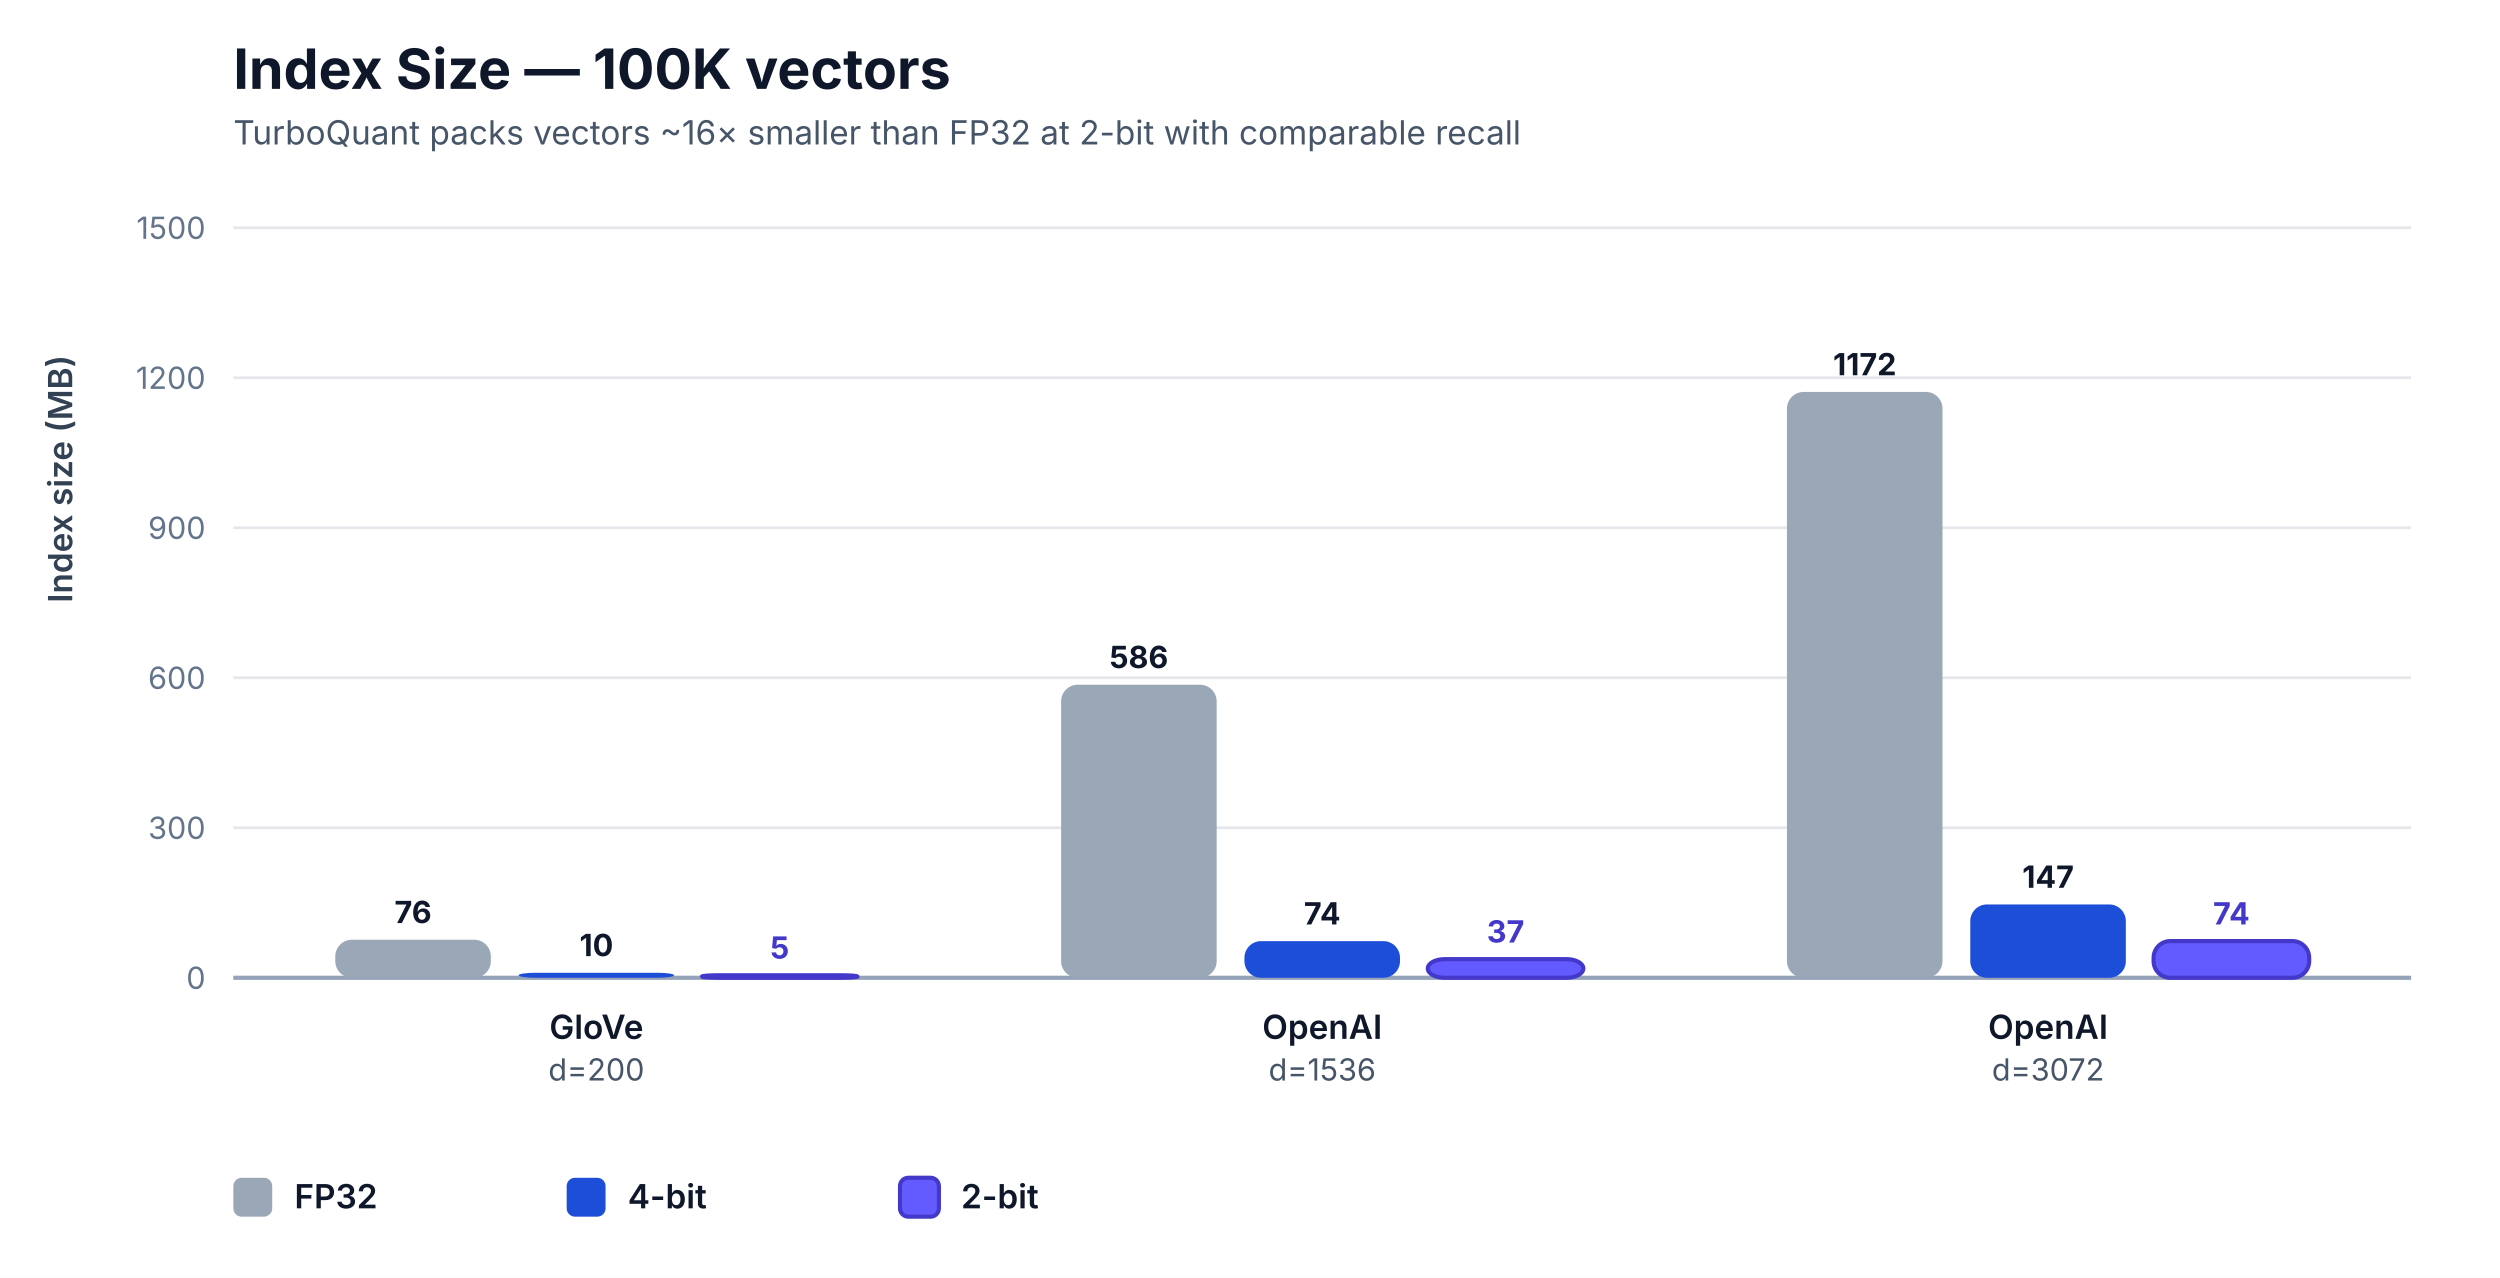
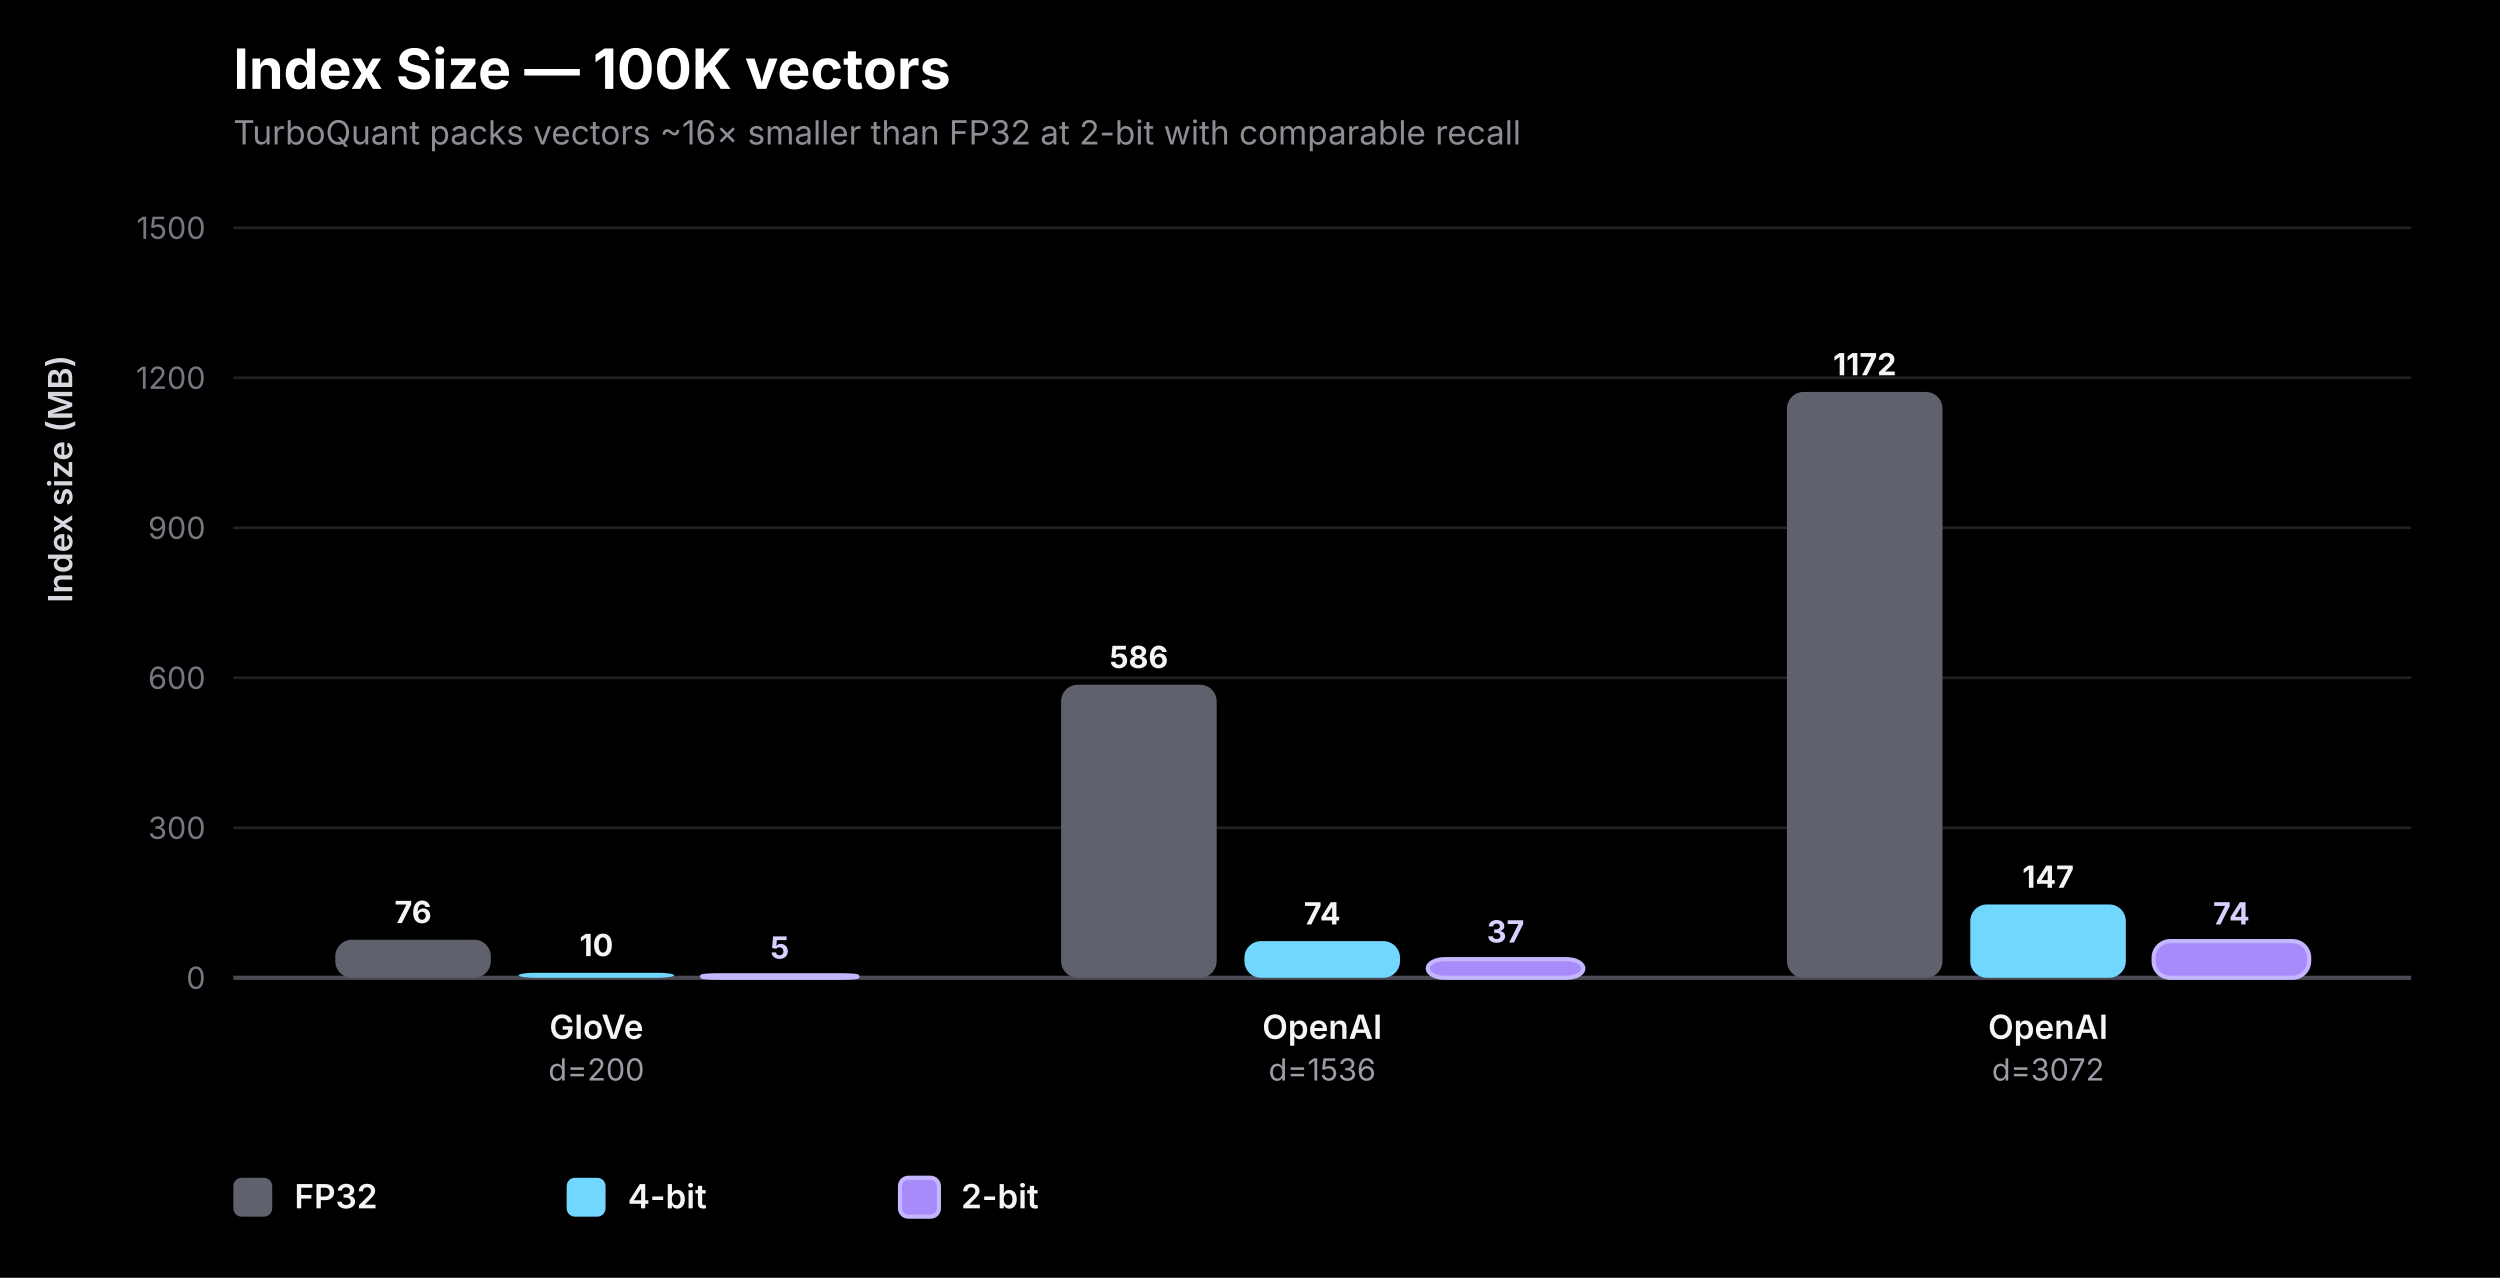
<svg xmlns="http://www.w3.org/2000/svg" width="900" height="460" viewBox="0 0 900 460" role="img" aria-label="Index Size — TurboQuant">
  <style>
-   .title { font: 700 20px -apple-system, BlinkMacSystemFont, "Segoe UI", sans-serif; fill: #0f172a; }
-   .subtitle { font: 400 12px -apple-system, BlinkMacSystemFont, "Segoe UI", sans-serif; fill: #475569; }
-   .panel { font: 700 14px -apple-system, BlinkMacSystemFont, "Segoe UI", sans-serif; fill: #0f172a; }
-   .label { font: 600 12px -apple-system, BlinkMacSystemFont, "Segoe UI", sans-serif; fill: #0f172a; }
-   .secondary { font: 400 11px -apple-system, BlinkMacSystemFont, "Segoe UI", sans-serif; fill: #475569; }
-   .tick { font: 400 11px -apple-system, BlinkMacSystemFont, "Segoe UI", sans-serif; fill: #64748b; }
-   .value { font: 700 11px -apple-system, BlinkMacSystemFont, "Segoe UI", sans-serif; fill: #0f172a; }
-   .value-accent { font: 700 11px -apple-system, BlinkMacSystemFont, "Segoe UI", sans-serif; fill: #4338ca; }
-   .axis { font: 600 12px -apple-system, BlinkMacSystemFont, "Segoe UI", sans-serif; fill: #334155; }
-   .legend { font: 600 12px -apple-system, BlinkMacSystemFont, "Segoe UI", sans-serif; fill: #0f172a; }
+   text { font-family: -apple-system, BlinkMacSystemFont, "Segoe UI", sans-serif; }
+   .title { font: 700 20px -apple-system, BlinkMacSystemFont, "Segoe UI", sans-serif; fill: #ffffff; }
+   .subtitle { font: 400 12px -apple-system, BlinkMacSystemFont, "Segoe UI", sans-serif; fill: #8d8d96; }
+   .panel { font: 700 14px -apple-system, BlinkMacSystemFont, "Segoe UI", sans-serif; fill: #ffffff; }
+   .label { font: 600 12px -apple-system, BlinkMacSystemFont, "Segoe UI", sans-serif; fill: #f5f5f7; }
+   .secondary { font: 400 11px -apple-system, BlinkMacSystemFont, "Segoe UI", sans-serif; fill: #9c9ca6; }
+   .tick { font: 400 11px -apple-system, BlinkMacSystemFont, "Segoe UI", sans-serif; fill: #777782; }
+   .value { font: 700 11px -apple-system, BlinkMacSystemFont, "Segoe UI", sans-serif; fill: #f5f5f7; }
+   .value-accent { font: 700 11px -apple-system, BlinkMacSystemFont, "Segoe UI", sans-serif; fill: #d8d0ff; }
+   .axis { font: 600 12px -apple-system, BlinkMacSystemFont, "Segoe UI", sans-serif; fill: #d7d7df; }
+   .legend { font: 600 12px -apple-system, BlinkMacSystemFont, "Segoe UI", sans-serif; fill: #f5f5f7; }
</style>
-   <rect width="100%" height="100%" fill="#ffffff" />
+   <rect width="100%" height="100%" fill="#000000" />
  <text x="84" y="32" class="title">Index Size — 100K vectors</text>
  <text x="84" y="52" class="subtitle">TurboQuant packs vectors ~16× smaller than FP32 at 2-bit with comparable recall</text>
-   <line x1="84" y1="352.0" x2="868" y2="352.0" stroke="#e5e7eb" stroke-width="1" />
+   <line x1="84" y1="352.0" x2="868" y2="352.0" stroke="#202026" stroke-width="1" />
  <text x="74" y="356.0" text-anchor="end" class="tick">0</text>
-   <line x1="84" y1="298.0" x2="868" y2="298.0" stroke="#e5e7eb" stroke-width="1" />
+   <line x1="84" y1="298.0" x2="868" y2="298.0" stroke="#202026" stroke-width="1" />
  <text x="74" y="302.0" text-anchor="end" class="tick">300</text>
-   <line x1="84" y1="244.0" x2="868" y2="244.0" stroke="#e5e7eb" stroke-width="1" />
+   <line x1="84" y1="244.0" x2="868" y2="244.0" stroke="#202026" stroke-width="1" />
  <text x="74" y="248.0" text-anchor="end" class="tick">600</text>
-   <line x1="84" y1="190.0" x2="868" y2="190.0" stroke="#e5e7eb" stroke-width="1" />
+   <line x1="84" y1="190.0" x2="868" y2="190.0" stroke="#202026" stroke-width="1" />
  <text x="74" y="194.0" text-anchor="end" class="tick">900</text>
-   <line x1="84" y1="136.0" x2="868" y2="136.0" stroke="#e5e7eb" stroke-width="1" />
+   <line x1="84" y1="136.0" x2="868" y2="136.0" stroke="#202026" stroke-width="1" />
  <text x="74" y="140.0" text-anchor="end" class="tick">1200</text>
-   <line x1="84" y1="82.0" x2="868" y2="82.0" stroke="#e5e7eb" stroke-width="1" />
+   <line x1="84" y1="82.0" x2="868" y2="82.0" stroke="#202026" stroke-width="1" />
  <text x="74" y="86.0" text-anchor="end" class="tick">1500</text>
-   <line x1="84" y1="352.0" x2="868" y2="352.0" stroke="#94a3b8" stroke-width="1.5" />
-   <rect x="120.7" y="338.3" width="56" height="13.7" rx="6" fill="#9aa7b6" />
+   <line x1="84" y1="352.0" x2="868" y2="352.0" stroke="#4b4b56" stroke-width="1.5" />
+   <rect x="120.7" y="338.3" width="56" height="13.7" rx="6" fill="#5f626d" />
  <text x="148.7" y="332.3" text-anchor="middle" class="value">76</text>
-   <rect x="186.7" y="350.2" width="56" height="1.8" rx="6" fill="#1d4ed8" />
+   <rect x="186.7" y="350.2" width="56" height="1.8" rx="6" fill="#72d7ff" />
  <text x="214.7" y="344.2" text-anchor="middle" class="value">10</text>
-   <rect x="252.7" y="351.1" width="56" height="0.9" rx="6" fill="#635bff" stroke="#4338ca" stroke-width="1.5" />
+   <rect x="252.7" y="351.1" width="56" height="0.9" rx="6" fill="#a78bfa" stroke="#c5b7ff" stroke-width="1.5" />
  <text x="280.7" y="345.1" text-anchor="middle" class="value-accent">5</text>
  <text x="214.7" y="374" text-anchor="middle" class="label">GloVe</text>
  <text x="214.7" y="389" text-anchor="middle" class="secondary">d=200</text>
-   <rect x="382.0" y="246.5" width="56" height="105.5" rx="6" fill="#9aa7b6" />
+   <rect x="382.0" y="246.5" width="56" height="105.5" rx="6" fill="#5f626d" />
  <text x="410.0" y="240.5" text-anchor="middle" class="value">586</text>
-   <rect x="448.0" y="338.8" width="56" height="13.2" rx="6" fill="#1d4ed8" />
+   <rect x="448.0" y="338.8" width="56" height="13.2" rx="6" fill="#72d7ff" />
  <text x="476.0" y="332.8" text-anchor="middle" class="value">74</text>
-   <rect x="514.0" y="345.3" width="56" height="6.7" rx="6" fill="#635bff" stroke="#4338ca" stroke-width="1.5" />
+   <rect x="514.0" y="345.3" width="56" height="6.7" rx="6" fill="#a78bfa" stroke="#c5b7ff" stroke-width="1.5" />
  <text x="542.0" y="339.3" text-anchor="middle" class="value-accent">37</text>
  <text x="476.0" y="374" text-anchor="middle" class="label">OpenAI</text>
  <text x="476.0" y="389" text-anchor="middle" class="secondary">d=1536</text>
-   <rect x="643.3" y="141.1" width="56" height="210.9" rx="6" fill="#9aa7b6" />
+   <rect x="643.3" y="141.1" width="56" height="210.9" rx="6" fill="#5f626d" />
  <text x="671.3" y="135.1" text-anchor="middle" class="value">1172</text>
-   <rect x="709.3" y="325.6" width="56" height="26.4" rx="6" fill="#1d4ed8" />
+   <rect x="709.3" y="325.6" width="56" height="26.4" rx="6" fill="#72d7ff" />
  <text x="737.3" y="319.6" text-anchor="middle" class="value">147</text>
-   <rect x="775.3" y="338.8" width="56" height="13.2" rx="6" fill="#635bff" stroke="#4338ca" stroke-width="1.5" />
+   <rect x="775.3" y="338.8" width="56" height="13.2" rx="6" fill="#a78bfa" stroke="#c5b7ff" stroke-width="1.5" />
  <text x="803.3" y="332.8" text-anchor="middle" class="value-accent">74</text>
  <text x="737.3" y="374" text-anchor="middle" class="label">OpenAI</text>
  <text x="737.3" y="389" text-anchor="middle" class="secondary">d=3072</text>
  <text x="26" y="217.0" transform="rotate(-90, 26, 217.0)" class="axis">Index size (MB)</text>
-   <rect x="84" y="424" width="14" height="14" rx="3" fill="#9aa7b6" />
+   <rect x="84" y="424" width="14" height="14" rx="3" fill="#5f626d" />
  <text x="106" y="435" class="legend">FP32</text>
-   <rect x="204" y="424" width="14" height="14" rx="3" fill="#1d4ed8" />
+   <rect x="204" y="424" width="14" height="14" rx="3" fill="#72d7ff" />
  <text x="226" y="435" class="legend">4-bit</text>
-   <rect x="324" y="424" width="14" height="14" rx="3" fill="#635bff" stroke="#4338ca" stroke-width="1.5" />
+   <rect x="324" y="424" width="14" height="14" rx="3" fill="#a78bfa" stroke="#c5b7ff" stroke-width="1.5" />
  <text x="346" y="435" class="legend">2-bit</text>
</svg>
